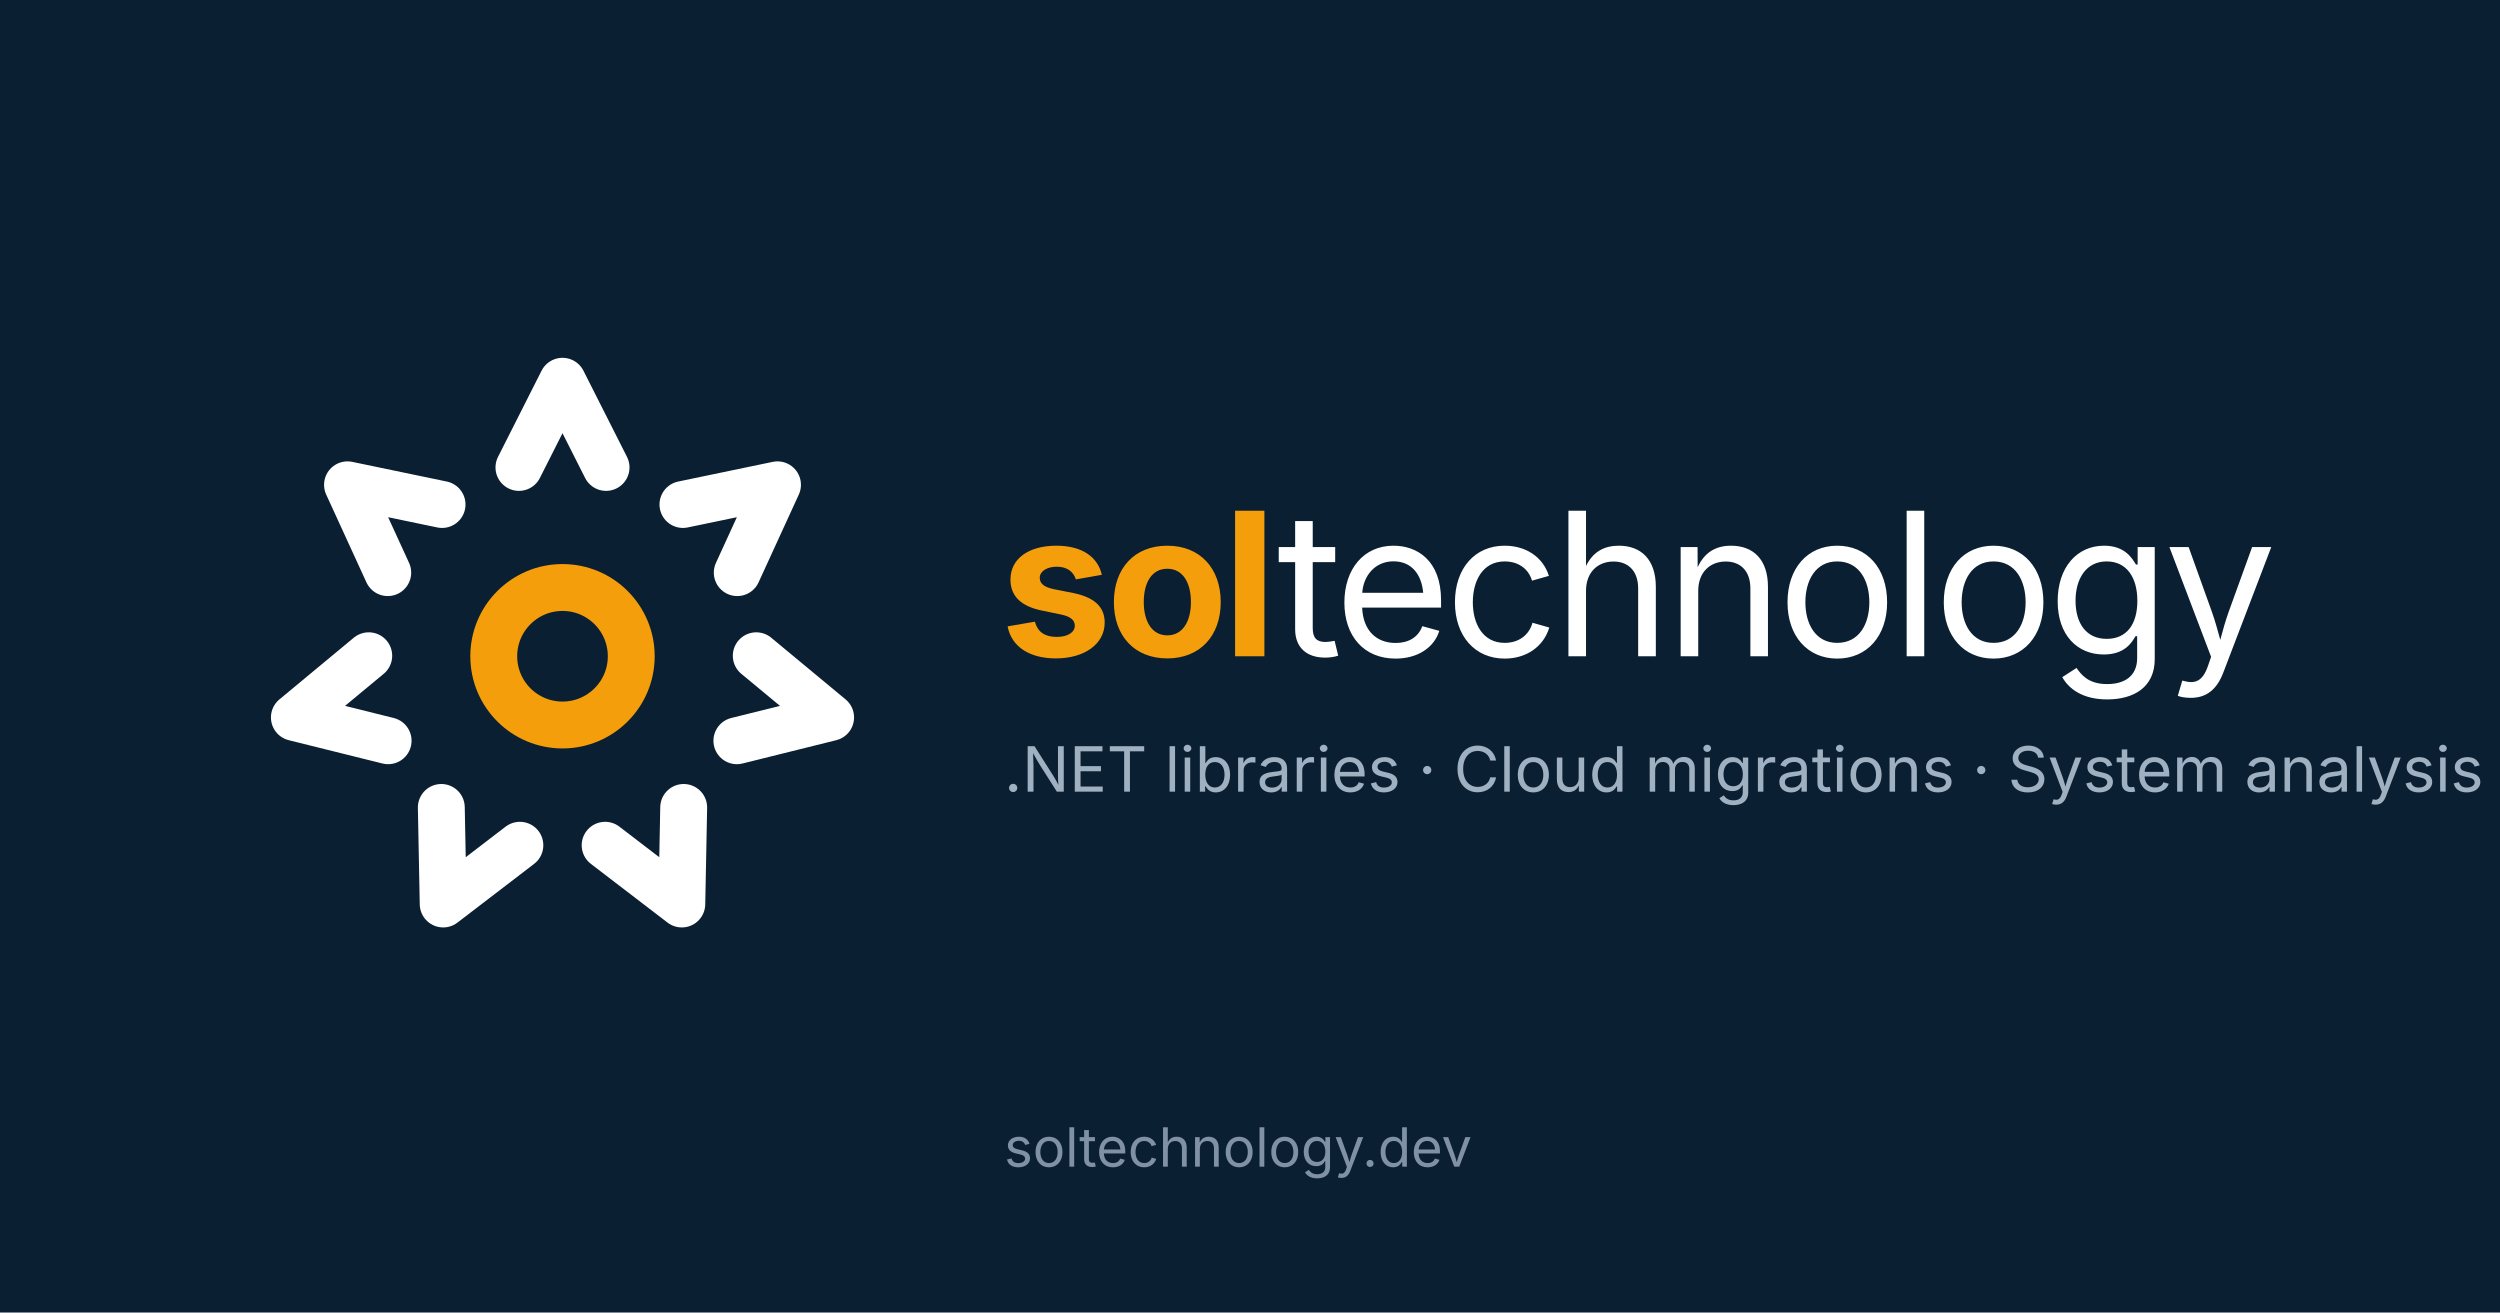
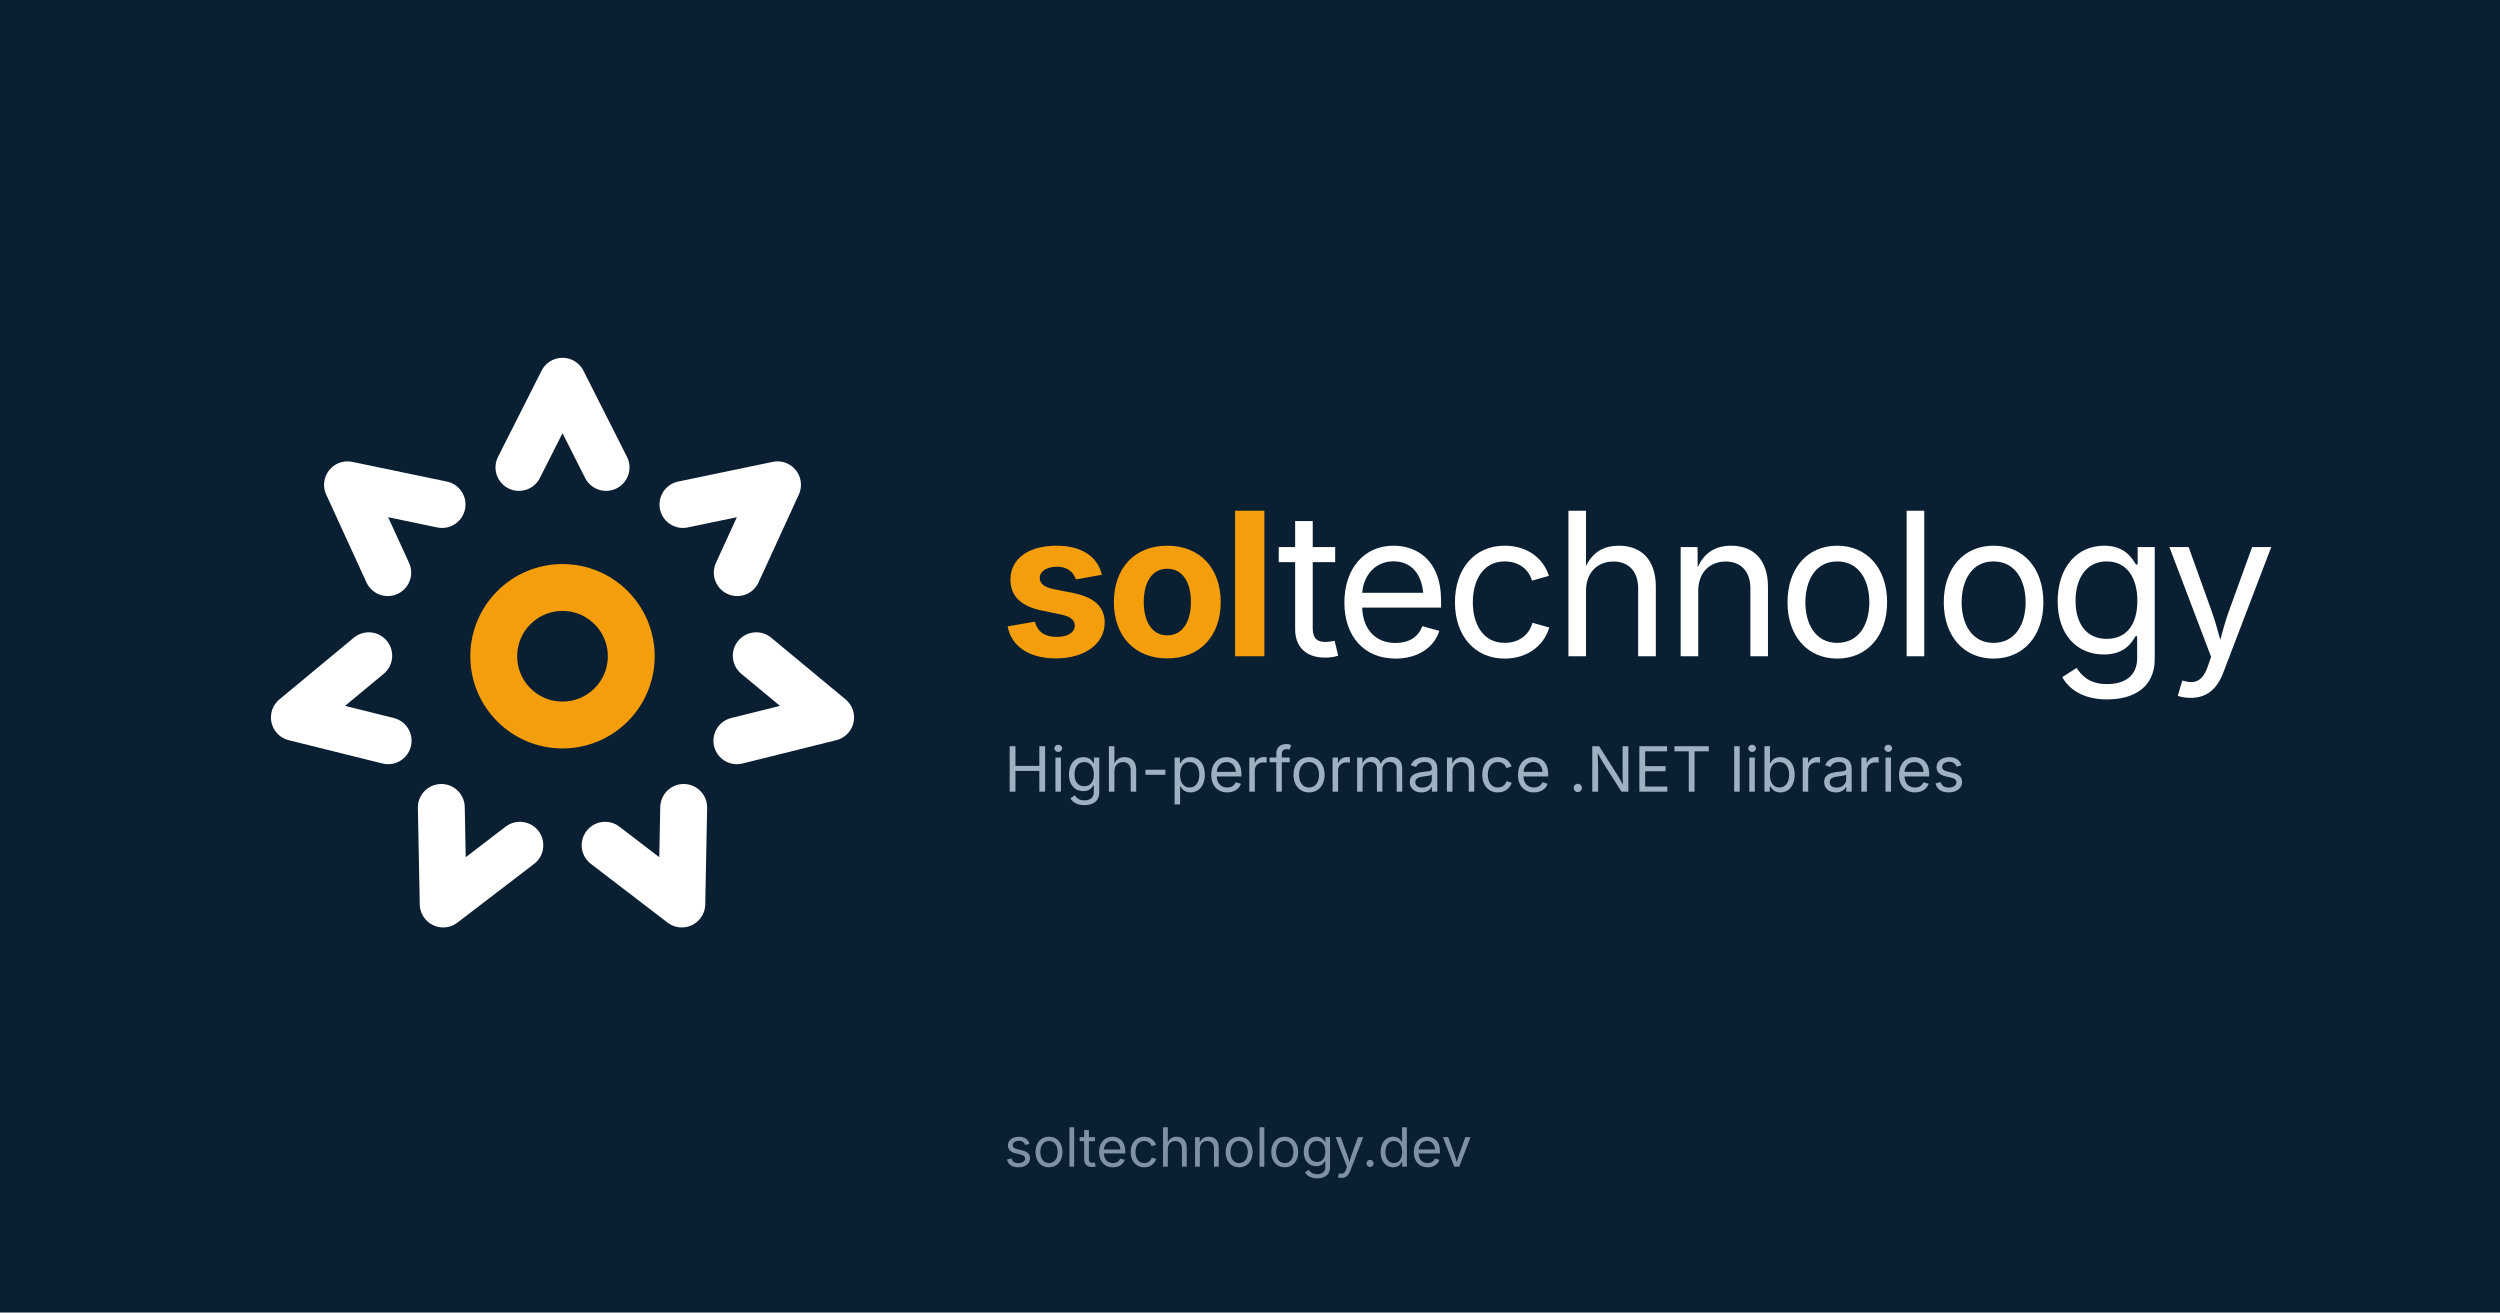
<svg xmlns="http://www.w3.org/2000/svg" viewBox="0 0 1200 630" width="1200" height="630">
  <rect width="1200" height="630" fill="#0B1F33" />
  <g transform="translate(120,165) scale(3)">
    <polyline points="43.03,19.79 50.00,6.00 56.97,19.79" fill="none" stroke="#FFFFFF" stroke-width="7.5" stroke-linecap="round" stroke-linejoin="round" />
    <polyline points="69.27,25.72 84.40,22.57 77.96,36.62" fill="none" stroke="#FFFFFF" stroke-width="7.5" stroke-linecap="round" stroke-linejoin="round" />
    <polyline points="81.00,49.92 92.90,59.79 77.90,63.52" fill="none" stroke="#FFFFFF" stroke-width="7.5" stroke-linecap="round" stroke-linejoin="round" />
    <polyline points="69.39,74.19 69.09,89.64 56.82,80.24" fill="none" stroke="#FFFFFF" stroke-width="7.5" stroke-linecap="round" stroke-linejoin="round" />
    <polyline points="43.18,80.24 30.91,89.64 30.61,74.19" fill="none" stroke="#FFFFFF" stroke-width="7.5" stroke-linecap="round" stroke-linejoin="round" />
    <polyline points="22.10,63.52 7.10,59.79 19.00,49.92" fill="none" stroke="#FFFFFF" stroke-width="7.5" stroke-linecap="round" stroke-linejoin="round" />
    <polyline points="22.04,36.62 15.60,22.57 30.73,25.72" fill="none" stroke="#FFFFFF" stroke-width="7.5" stroke-linecap="round" stroke-linejoin="round" />
    <circle cx="50" cy="50" r="11" fill="none" stroke="#F59E0B" stroke-width="7.5" />
  </g>
  <text x="480" y="315" font-family="Inter, 'SF Pro Display', 'Helvetica Neue', Arial, sans-serif" font-size="96" font-weight="700" letter-spacing="-2.9" fill="#F59E0B">sol<tspan font-weight="400" fill="#FFFFFF">technology</tspan>
  </text>
-   <text x="482" y="380" font-family="Inter, 'SF Pro Display', 'Helvetica Neue', Arial, sans-serif" font-size="30" fill="#9FB0C0">.NET libraries · Cloud migrations · System analysis</text>
+   <text x="482" y="380" font-family="Inter, 'SF Pro Display', 'Helvetica Neue', Arial, sans-serif" font-size="30" fill="#9FB0C0">High-performance .NET libraries</text>
  <text x="482" y="560" font-family="Inter, 'SF Pro Display', 'Helvetica Neue', Arial, sans-serif" font-size="26" fill="#7F91A3">soltechnology.dev</text>
</svg>
